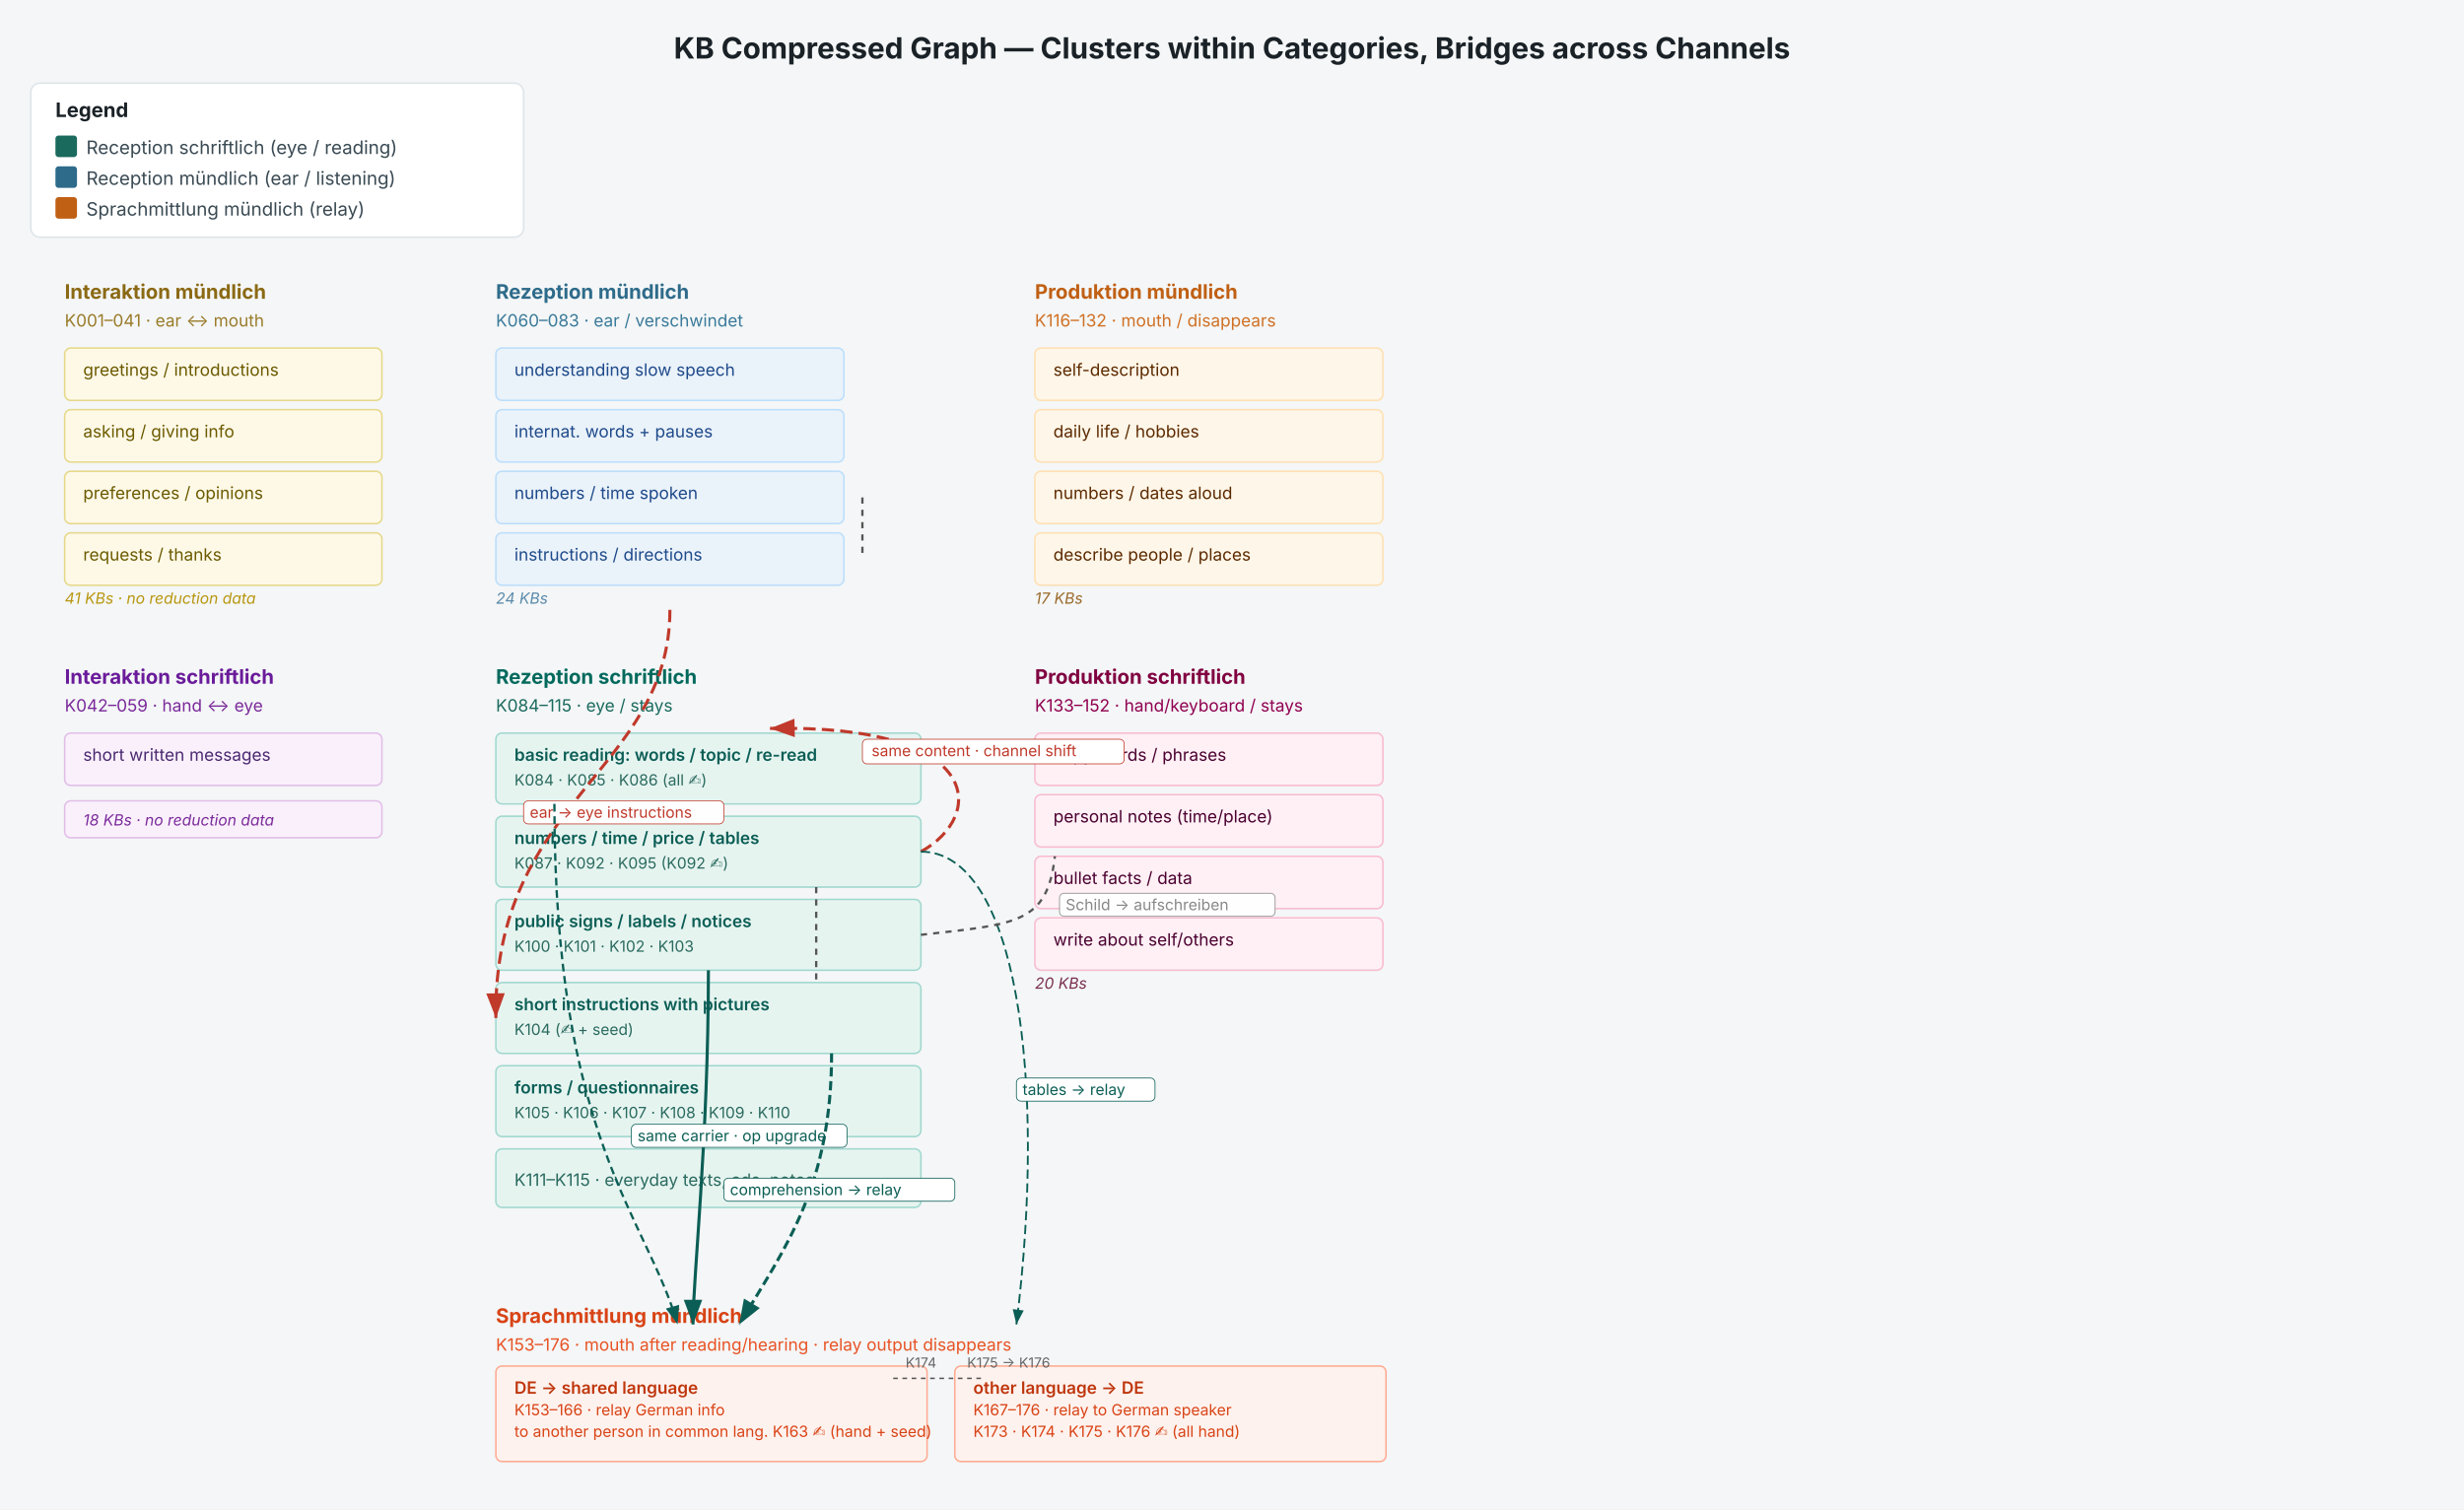
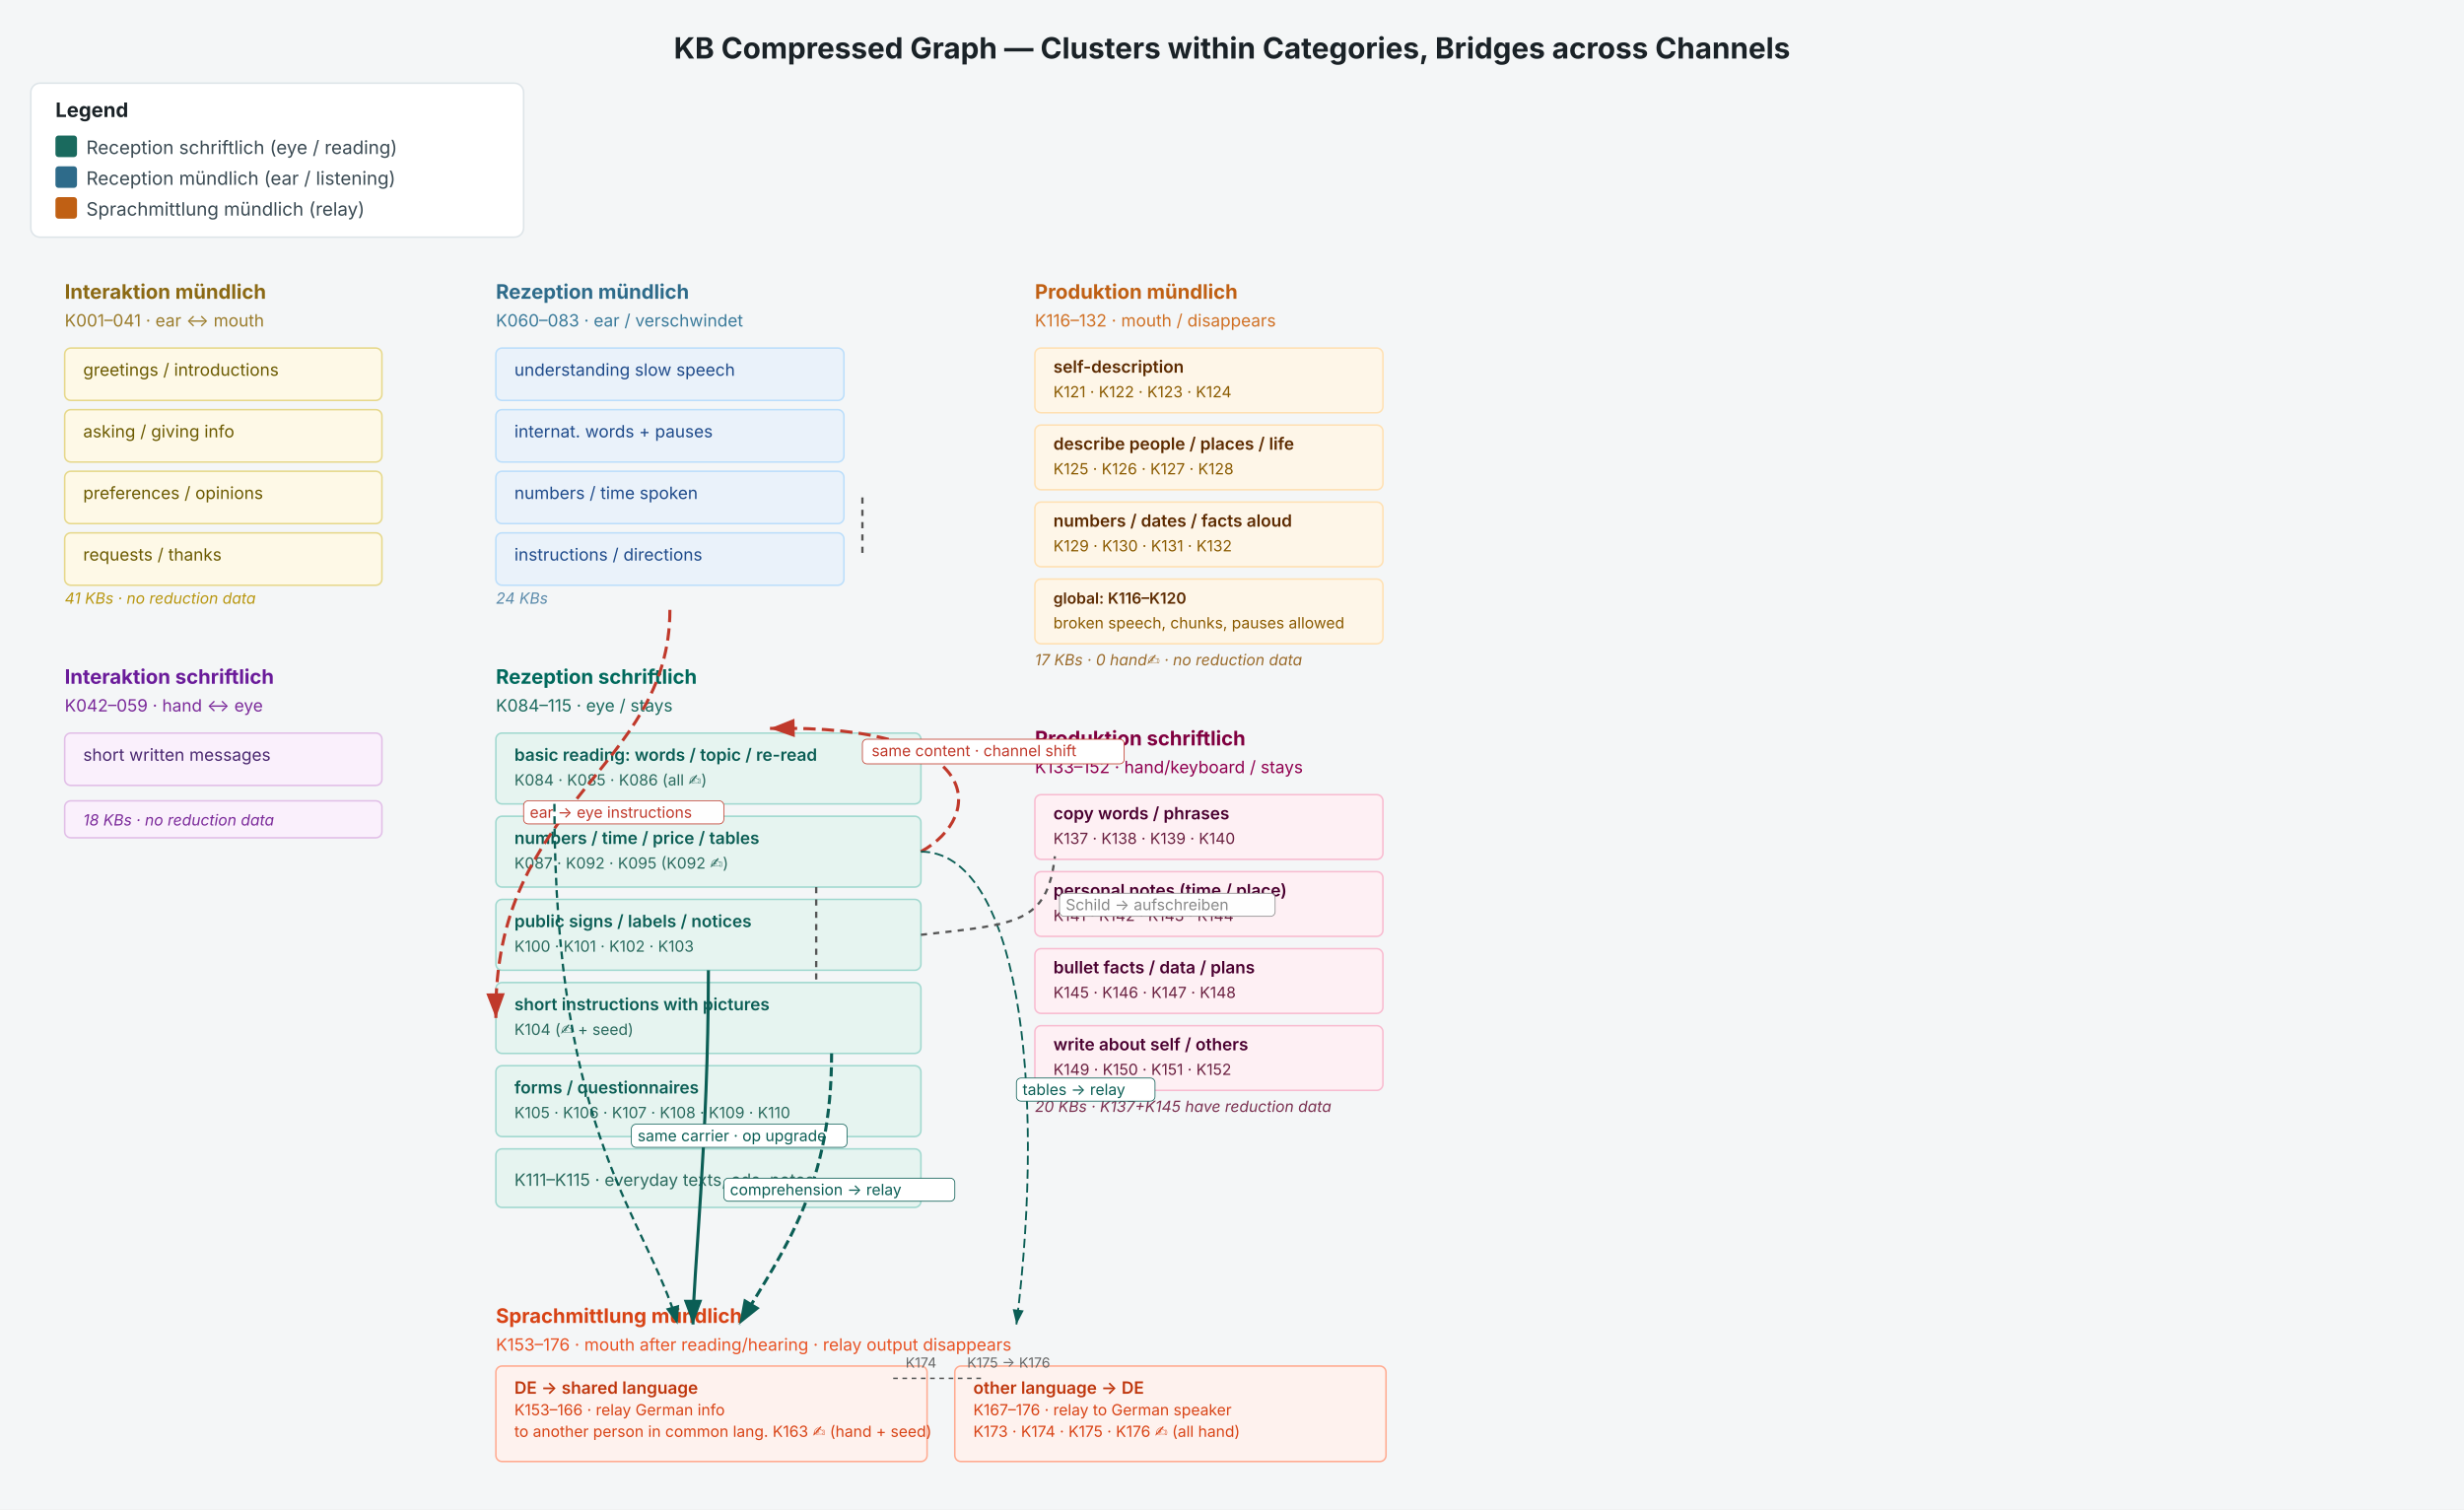
<svg xmlns="http://www.w3.org/2000/svg" viewBox="0 0 1600 980" font-family="-apple-system, Segoe UI, sans-serif">
  <defs>
    <marker id="arrow" markerWidth="8" markerHeight="6" refX="8" refY="3" orient="auto">
      <path d="M0,0 L8,3 L0,6 Z" fill="#555" />
    </marker>
    <marker id="arrow-red" markerWidth="8" markerHeight="6" refX="8" refY="3" orient="auto">
      <path d="M0,0 L8,3 L0,6 Z" fill="#c0392b" />
    </marker>
    <marker id="arrow-green" markerWidth="8" markerHeight="6" refX="8" refY="3" orient="auto">
      <path d="M0,0 L8,3 L0,6 Z" fill="#0b5e55" />
    </marker>
    <filter id="shadow" x="-02" y="-02" width="1.4" height="1.4">
      <feDropShadow dx="0" dy="1" stdDeviation="2" flood-opacity="0.12" />
    </filter>
  </defs>
  <rect width="1600" height="980" fill="#f4f6f7" />
  <text x="800" y="38" text-anchor="middle" font-size="19" font-weight="700" fill="#1a2227">KB Compressed Graph — Clusters within Categories, Bridges across Channels</text>
  <g transform="translate(20,54)">
    <rect x="0" y="0" width="320" height="100" rx="6" fill="#fff" stroke="#dde4e8" />
    <text x="16" y="22" font-size="13" font-weight="700" fill="#1a2227">Legend</text>
    <rect x="16" y="34" width="14" height="14" rx="2" fill="#1a6a5e" />
    <text x="36" y="46" font-size="12" fill="#3a4a53">Reception schriftlich (eye / reading)</text>
    <rect x="16" y="54" width="14" height="14" rx="2" fill="#2e6b8a" />
    <text x="36" y="66" font-size="12" fill="#3a4a53">Reception mündlich (ear / listening)</text>
    <rect x="16" y="74" width="14" height="14" rx="2" fill="#c06014" />
    <text x="36" y="86" font-size="12" fill="#3a4a53">Sprachmittlung mündlich (relay)</text>
  </g>
  <g transform="translate(30,170)">
    <rect x="0" y="0" width="230" height="230" rx="8" fill="#fff3e0" stroke="#e8c87a" stroke-width="1.5" filter="url(#shadow)" />
    <text x="12" y="24" font-size="13" font-weight="700" fill="#8b6914">Interaktion mündlich</text>
    <text x="12" y="42" font-size="11" fill="#9a7b2a">K001–041 · ear ↔ mouth</text>
    <rect x="12" y="56" width="206" height="34" rx="4" fill="#fef9e7" stroke="#e6d88a" />
    <text x="24" y="74" font-size="11" fill="#6b5a00">greetings / introductions</text>
    <rect x="12" y="96" width="206" height="34" rx="4" fill="#fef9e7" stroke="#e6d88a" />
    <text x="24" y="114" font-size="11" fill="#6b5a00">asking / giving info</text>
    <rect x="12" y="136" width="206" height="34" rx="4" fill="#fef9e7" stroke="#e6d88a" />
    <text x="24" y="154" font-size="11" fill="#6b5a00">preferences / opinions</text>
    <rect x="12" y="176" width="206" height="34" rx="4" fill="#fef9e7" stroke="#e6d88a" />
    <text x="24" y="194" font-size="11" fill="#6b5a00">requests / thanks</text>
    <text x="12" y="222" font-size="10" fill="#b8960f" font-style="italic">41 KBs · no reduction data</text>
  </g>
  <g transform="translate(30,420)">
    <rect x="0" y="0" width="230" height="140" rx="8" fill="#f3e5f5" stroke="#ce93d8" stroke-width="1.5" filter="url(#shadow)" />
    <text x="12" y="24" font-size="13" font-weight="700" fill="#6a1b9a">Interaktion schriftlich</text>
    <text x="12" y="42" font-size="11" fill="#7b2a9a">K042–059 · hand ↔ eye</text>
    <rect x="12" y="56" width="206" height="34" rx="4" fill="#faf0fc" stroke="#e1bee7" />
    <text x="24" y="74" font-size="11" fill="#4a2870">short written messages</text>
    <rect x="12" y="100" width="206" height="24" rx="4" fill="#faf0fc" stroke="#e1bee7" />
    <text x="24" y="116" font-size="10" fill="#7b2a9a" font-style="italic">18 KBs · no reduction data</text>
  </g>
  <g transform="translate(310,170)">
    <rect x="0" y="0" width="250" height="230" rx="8" fill="#e3f2fd" stroke="#90caf9" stroke-width="1.5" filter="url(#shadow)" />
    <text x="12" y="24" font-size="13" font-weight="700" fill="#2e6b8a">Rezeption mündlich</text>
    <text x="12" y="42" font-size="11" fill="#3a7a9a">K060–083 · ear / verschwindet</text>
    <rect x="12" y="56" width="226" height="34" rx="4" fill="#eaf2fa" stroke="#bbdefb" />
    <text x="24" y="74" font-size="11" fill="#1e4a8a">understanding slow speech</text>
    <rect x="12" y="96" width="226" height="34" rx="4" fill="#eaf2fa" stroke="#bbdefb" />
    <text x="24" y="114" font-size="11" fill="#1e4a8a">internat. words + pauses</text>
    <rect x="12" y="136" width="226" height="34" rx="4" fill="#eaf2fa" stroke="#bbdefb" />
    <text x="24" y="154" font-size="11" fill="#1e4a8a">numbers / time spoken</text>
    <rect x="12" y="176" width="226" height="34" rx="4" fill="#eaf2fa" stroke="#bbdefb" />
    <text x="24" y="194" font-size="11" fill="#1e4a8a">instructions / directions</text>
    <text x="12" y="222" font-size="10" fill="#5a8aaa" font-style="italic">24 KBs</text>
  </g>
  <g transform="translate(310,420)">
    <rect x="0" y="0" width="300" height="380" rx="8" fill="#e0f2f1" stroke="#80cbc4" stroke-width="1.5" filter="url(#shadow)" />
    <text x="12" y="24" font-size="13" font-weight="700" fill="#00695c">Rezeption schriftlich</text>
    <text x="12" y="42" font-size="11" fill="#1a6a5e">K084–115 · eye / stays</text>
    <rect x="12" y="56" width="276" height="46" rx="4" fill="#e6f4f0" stroke="#a0d8cf" />
    <text x="24" y="74" font-size="11" font-weight="600" fill="#0b5e55">basic reading: words / topic / re-read</text>
    <text x="24" y="90" font-size="10" fill="#2a6a5e">K084 · K085 · K086  (all ✍)</text>
    <rect x="12" y="110" width="276" height="46" rx="4" fill="#e6f4f0" stroke="#a0d8cf" />
    <text x="24" y="128" font-size="11" font-weight="600" fill="#0b5e55">numbers / time / price / tables</text>
    <text x="24" y="144" font-size="10" fill="#2a6a5e">K087 · K092 · K095  (K092 ✍)</text>
    <rect x="12" y="164" width="276" height="46" rx="4" fill="#e6f4f0" stroke="#a0d8cf" />
    <text x="24" y="182" font-size="11" font-weight="600" fill="#0b5e55">public signs / labels / notices</text>
    <text x="24" y="198" font-size="10" fill="#2a6a5e">K100 · K101 · K102 · K103</text>
    <rect x="12" y="218" width="276" height="46" rx="4" fill="#e6f4f0" stroke="#a0d8cf" />
    <text x="24" y="236" font-size="11" font-weight="600" fill="#0b5e55">short instructions with pictures</text>
    <text x="24" y="252" font-size="10" fill="#2a6a5e">K104  (✍ + seed)</text>
    <rect x="12" y="272" width="276" height="46" rx="4" fill="#e6f4f0" stroke="#a0d8cf" />
    <text x="24" y="290" font-size="11" font-weight="600" fill="#0b5e55">forms / questionnaires</text>
    <text x="24" y="306" font-size="10" fill="#2a6a5e">K105 · K106 · K107 · K108 · K109 · K110</text>
    <rect x="12" y="326" width="276" height="38" rx="4" fill="#e6f4f0" stroke="#a0d8cf" />
    <text x="24" y="350" font-size="11" fill="#2a6a5e">K111–K115 · everyday texts, ads, notes</text>
  </g>
  <g transform="translate(660,170)">
-     <rect x="0" y="0" width="250" height="230" rx="8" fill="#fff8e1" stroke="#ffcc80" stroke-width="1.5" filter="url(#shadow)" />
+     <rect x="0" y="0" width="250" height="270" rx="8" fill="#fff8e1" stroke="#ffcc80" stroke-width="1.5" filter="url(#shadow)" />
    <text x="12" y="24" font-size="13" font-weight="700" fill="#c06014">Produktion mündlich</text>
    <text x="12" y="42" font-size="11" fill="#d07024">K116–132 · mouth / disappears</text>
-     <rect x="12" y="56" width="226" height="34" rx="4" fill="#fef6e8" stroke="#ffe0b2" />
-     <text x="24" y="74" font-size="11" fill="#5c2a00">self-description</text>
-     <rect x="12" y="96" width="226" height="34" rx="4" fill="#fef6e8" stroke="#ffe0b2" />
-     <text x="24" y="114" font-size="11" fill="#5c2a00">daily life / hobbies</text>
-     <rect x="12" y="136" width="226" height="34" rx="4" fill="#fef6e8" stroke="#ffe0b2" />
-     <text x="24" y="154" font-size="11" fill="#5c2a00">numbers / dates aloud</text>
-     <rect x="12" y="176" width="226" height="34" rx="4" fill="#fef6e8" stroke="#ffe0b2" />
-     <text x="24" y="194" font-size="11" fill="#5c2a00">describe people / places</text>
-     <text x="12" y="222" font-size="10" fill="#9a6a2a" font-style="italic">17 KBs</text>
+     <rect x="12" y="56" width="226" height="42" rx="4" fill="#fef6e8" stroke="#ffe0b2" />
+     <text x="24" y="72" font-size="11" font-weight="600" fill="#5c2a00">self-description</text>
+     <text x="24" y="88" font-size="10" fill="#8a5a00">K121 · K122 · K123 · K124</text>
+     <rect x="12" y="106" width="226" height="42" rx="4" fill="#fef6e8" stroke="#ffe0b2" />
+     <text x="24" y="122" font-size="11" font-weight="600" fill="#5c2a00">describe people / places / life</text>
+     <text x="24" y="138" font-size="10" fill="#8a5a00">K125 · K126 · K127 · K128</text>
+     <rect x="12" y="156" width="226" height="42" rx="4" fill="#fef6e8" stroke="#ffe0b2" />
+     <text x="24" y="172" font-size="11" font-weight="600" fill="#5c2a00">numbers / dates / facts aloud</text>
+     <text x="24" y="188" font-size="10" fill="#8a5a00">K129 · K130 · K131 · K132</text>
+     <rect x="12" y="206" width="226" height="42" rx="4" fill="#fef6e8" stroke="#ffe0b2" />
+     <text x="24" y="222" font-size="10" font-weight="600" fill="#5c2a00">global: K116–K120</text>
+     <text x="24" y="238" font-size="10" fill="#8a5a00">broken speech, chunks, pauses allowed</text>
+     <text x="12" y="262" font-size="10" fill="#9a6a2a" font-style="italic">17 KBs · 0 hand✍ · no reduction data</text>
  </g>
-   <g transform="translate(660,420)">
-     <rect x="0" y="0" width="250" height="230" rx="8" fill="#fce4ec" stroke="#f48fb1" stroke-width="1.5" filter="url(#shadow)" />
+   <g transform="translate(660,460)">
+     <rect x="0" y="0" width="250" height="270" rx="8" fill="#fce4ec" stroke="#f48fb1" stroke-width="1.5" filter="url(#shadow)" />
    <text x="12" y="24" font-size="13" font-weight="700" fill="#800040">Produktion schriftlich</text>
    <text x="12" y="42" font-size="11" fill="#900050">K133–152 · hand/keyboard / stays</text>
-     <rect x="12" y="56" width="226" height="34" rx="4" fill="#fef0f4" stroke="#f8bbd0" />
-     <text x="24" y="74" font-size="11" fill="#4a0030">copy words / phrases</text>
-     <rect x="12" y="96" width="226" height="34" rx="4" fill="#fef0f4" stroke="#f8bbd0" />
-     <text x="24" y="114" font-size="11" fill="#4a0030">personal notes (time/place)</text>
-     <rect x="12" y="136" width="226" height="34" rx="4" fill="#fef0f4" stroke="#f8bbd0" />
-     <text x="24" y="154" font-size="11" fill="#4a0030">bullet facts / data</text>
-     <rect x="12" y="176" width="226" height="34" rx="4" fill="#fef0f4" stroke="#f8bbd0" />
-     <text x="24" y="194" font-size="11" fill="#4a0030">write about self/others</text>
-     <text x="12" y="222" font-size="10" fill="#7a3050" font-style="italic">20 KBs</text>
+     <rect x="12" y="56" width="226" height="42" rx="4" fill="#fef0f4" stroke="#f8bbd0" />
+     <text x="24" y="72" font-size="11" font-weight="600" fill="#4a0030">copy words / phrases</text>
+     <text x="24" y="88" font-size="10" fill="#6a2040">K137 · K138 · K139 · K140</text>
+     <rect x="12" y="106" width="226" height="42" rx="4" fill="#fef0f4" stroke="#f8bbd0" />
+     <text x="24" y="122" font-size="11" font-weight="600" fill="#4a0030">personal notes (time / place)</text>
+     <text x="24" y="138" font-size="10" fill="#6a2040">K141 · K142 · K143 · K144</text>
+     <rect x="12" y="156" width="226" height="42" rx="4" fill="#fef0f4" stroke="#f8bbd0" />
+     <text x="24" y="172" font-size="11" font-weight="600" fill="#4a0030">bullet facts / data / plans</text>
+     <text x="24" y="188" font-size="10" fill="#6a2040">K145 · K146 · K147 · K148</text>
+     <rect x="12" y="206" width="226" height="42" rx="4" fill="#fef0f4" stroke="#f8bbd0" />
+     <text x="24" y="222" font-size="11" font-weight="600" fill="#4a0030">write about self / others</text>
+     <text x="24" y="238" font-size="10" fill="#6a2040">K149 · K150 · K151 · K152</text>
+     <text x="12" y="262" font-size="10" fill="#7a3050" font-style="italic">20 KBs · K137+K145 have reduction data</text>
  </g>
  <g transform="translate(310,835)">
    <rect x="0" y="0" width="600" height="125" rx="8" fill="#fbe9e7" stroke="#ff8a65" stroke-width="1.5" filter="url(#shadow)" />
    <text x="12" y="24" font-size="13" font-weight="700" fill="#d84315">Sprachmittlung mündlich</text>
    <text x="12" y="42" font-size="11" fill="#e85325">K153–176 · mouth after reading/hearing · relay output disappears</text>
    <rect x="12" y="52" width="280" height="62" rx="4" fill="#fef2ee" stroke="#ffab91" />
    <text x="24" y="70" font-size="11" font-weight="600" fill="#bf360c">DE → shared language</text>
    <text x="24" y="84" font-size="10" fill="#d84315">K153–166 · relay German info</text>
    <text x="24" y="98" font-size="10" fill="#d84315">to another person in common lang.  K163 ✍ (hand + seed)</text>
    <rect x="310" y="52" width="280" height="62" rx="4" fill="#fef2ee" stroke="#ffab91" />
    <text x="322" y="70" font-size="11" font-weight="600" fill="#bf360c">other language → DE</text>
    <text x="322" y="84" font-size="10" fill="#d84315">K167–176 · relay to German speaker</text>
    <text x="322" y="98" font-size="10" fill="#d84315">K173 · K174 · K175 · K176 ✍ (all hand)</text>
  </g>
  <path d="M598,553 C640,530 640,470 500,473" fill="none" stroke="#c0392b" stroke-width="2" stroke-dasharray="8,4" marker-end="url(#arrow-red)" />
  <rect x="560" y="480" width="170" height="16" rx="3" fill="#fff" stroke="#c0392b" stroke-width="0.5" />
  <text x="566" y="491" font-size="10" fill="#c0392b">same content · channel shift</text>
  <path d="M460,630 C460,740 450,830 450,860" fill="none" stroke="#0b5e55" stroke-width="2" marker-end="url(#arrow-green)" />
  <rect x="410" y="730" width="140" height="15" rx="3" fill="#fff" stroke="#0b5e55" stroke-width="0.5" />
  <text x="414" y="741" font-size="10" fill="#0b5e55">same carrier · op upgrade</text>
  <path d="M540,684 C540,770 510,810 480,860" fill="none" stroke="#0b5e55" stroke-width="2" stroke-dasharray="6,3" marker-end="url(#arrow-green)" />
  <rect x="470" y="765" width="150" height="15" rx="3" fill="#fff" stroke="#0b5e55" stroke-width="0.5" />
  <text x="474" y="776" font-size="10" fill="#0b5e55">comprehension → relay</text>
  <line x1="530" y1="576" x2="530" y2="638" stroke="#555" stroke-width="1.5" stroke-dasharray="4,4" />
  <path d="M435,396 C435,500 320,520 322,661" fill="none" stroke="#c0392b" stroke-width="2" stroke-dasharray="8,4" marker-end="url(#arrow-red)" />
  <rect x="340" y="520" width="130" height="15" rx="3" fill="#fefefe" stroke="#c0392b" stroke-width="0.5" />
  <text x="344" y="531" font-size="10" fill="#c0392b">ear → eye instructions</text>
  <line x1="560" y1="323" x2="560" y2="363" stroke="#555" stroke-width="1.5" stroke-dasharray="4,4" />
  <path d="M360,522 C360,740 420,790 440,860" fill="none" stroke="#0b5e55" stroke-width="1.5" stroke-dasharray="5,3" marker-end="url(#arrow-green)" />
  <path d="M580,895 C600,895 620,895 640,895" fill="none" stroke="#555" stroke-width="1" stroke-dasharray="3,3" />
  <text x="588" y="888" font-size="9" fill="#666">K174</text>
  <text x="628" y="888" font-size="9" fill="#666">K175 → K176</text>
  <path d="M598,553 C660,553 680,700 660,860" fill="none" stroke="#0b5e55" stroke-width="1.2" stroke-dasharray="6,3" marker-end="url(#arrow-green)" />
  <rect x="660" y="700" width="90" height="15" rx="3" fill="#fff" stroke="#0b5e55" stroke-width="0.5" />
  <text x="664" y="711" font-size="10" fill="#0b5e55">tables → relay</text>
  <path d="M598,607 C660,600 680,600 685,556" fill="none" stroke="#555" stroke-width="1.5" stroke-dasharray="4,4" />
  <rect x="688" y="580" width="140" height="15" rx="3" fill="#fefefe" stroke="#888" stroke-width="0.5" />
  <text x="692" y="591" font-size="10" fill="#888">Schild → aufschreiben</text>
</svg>
